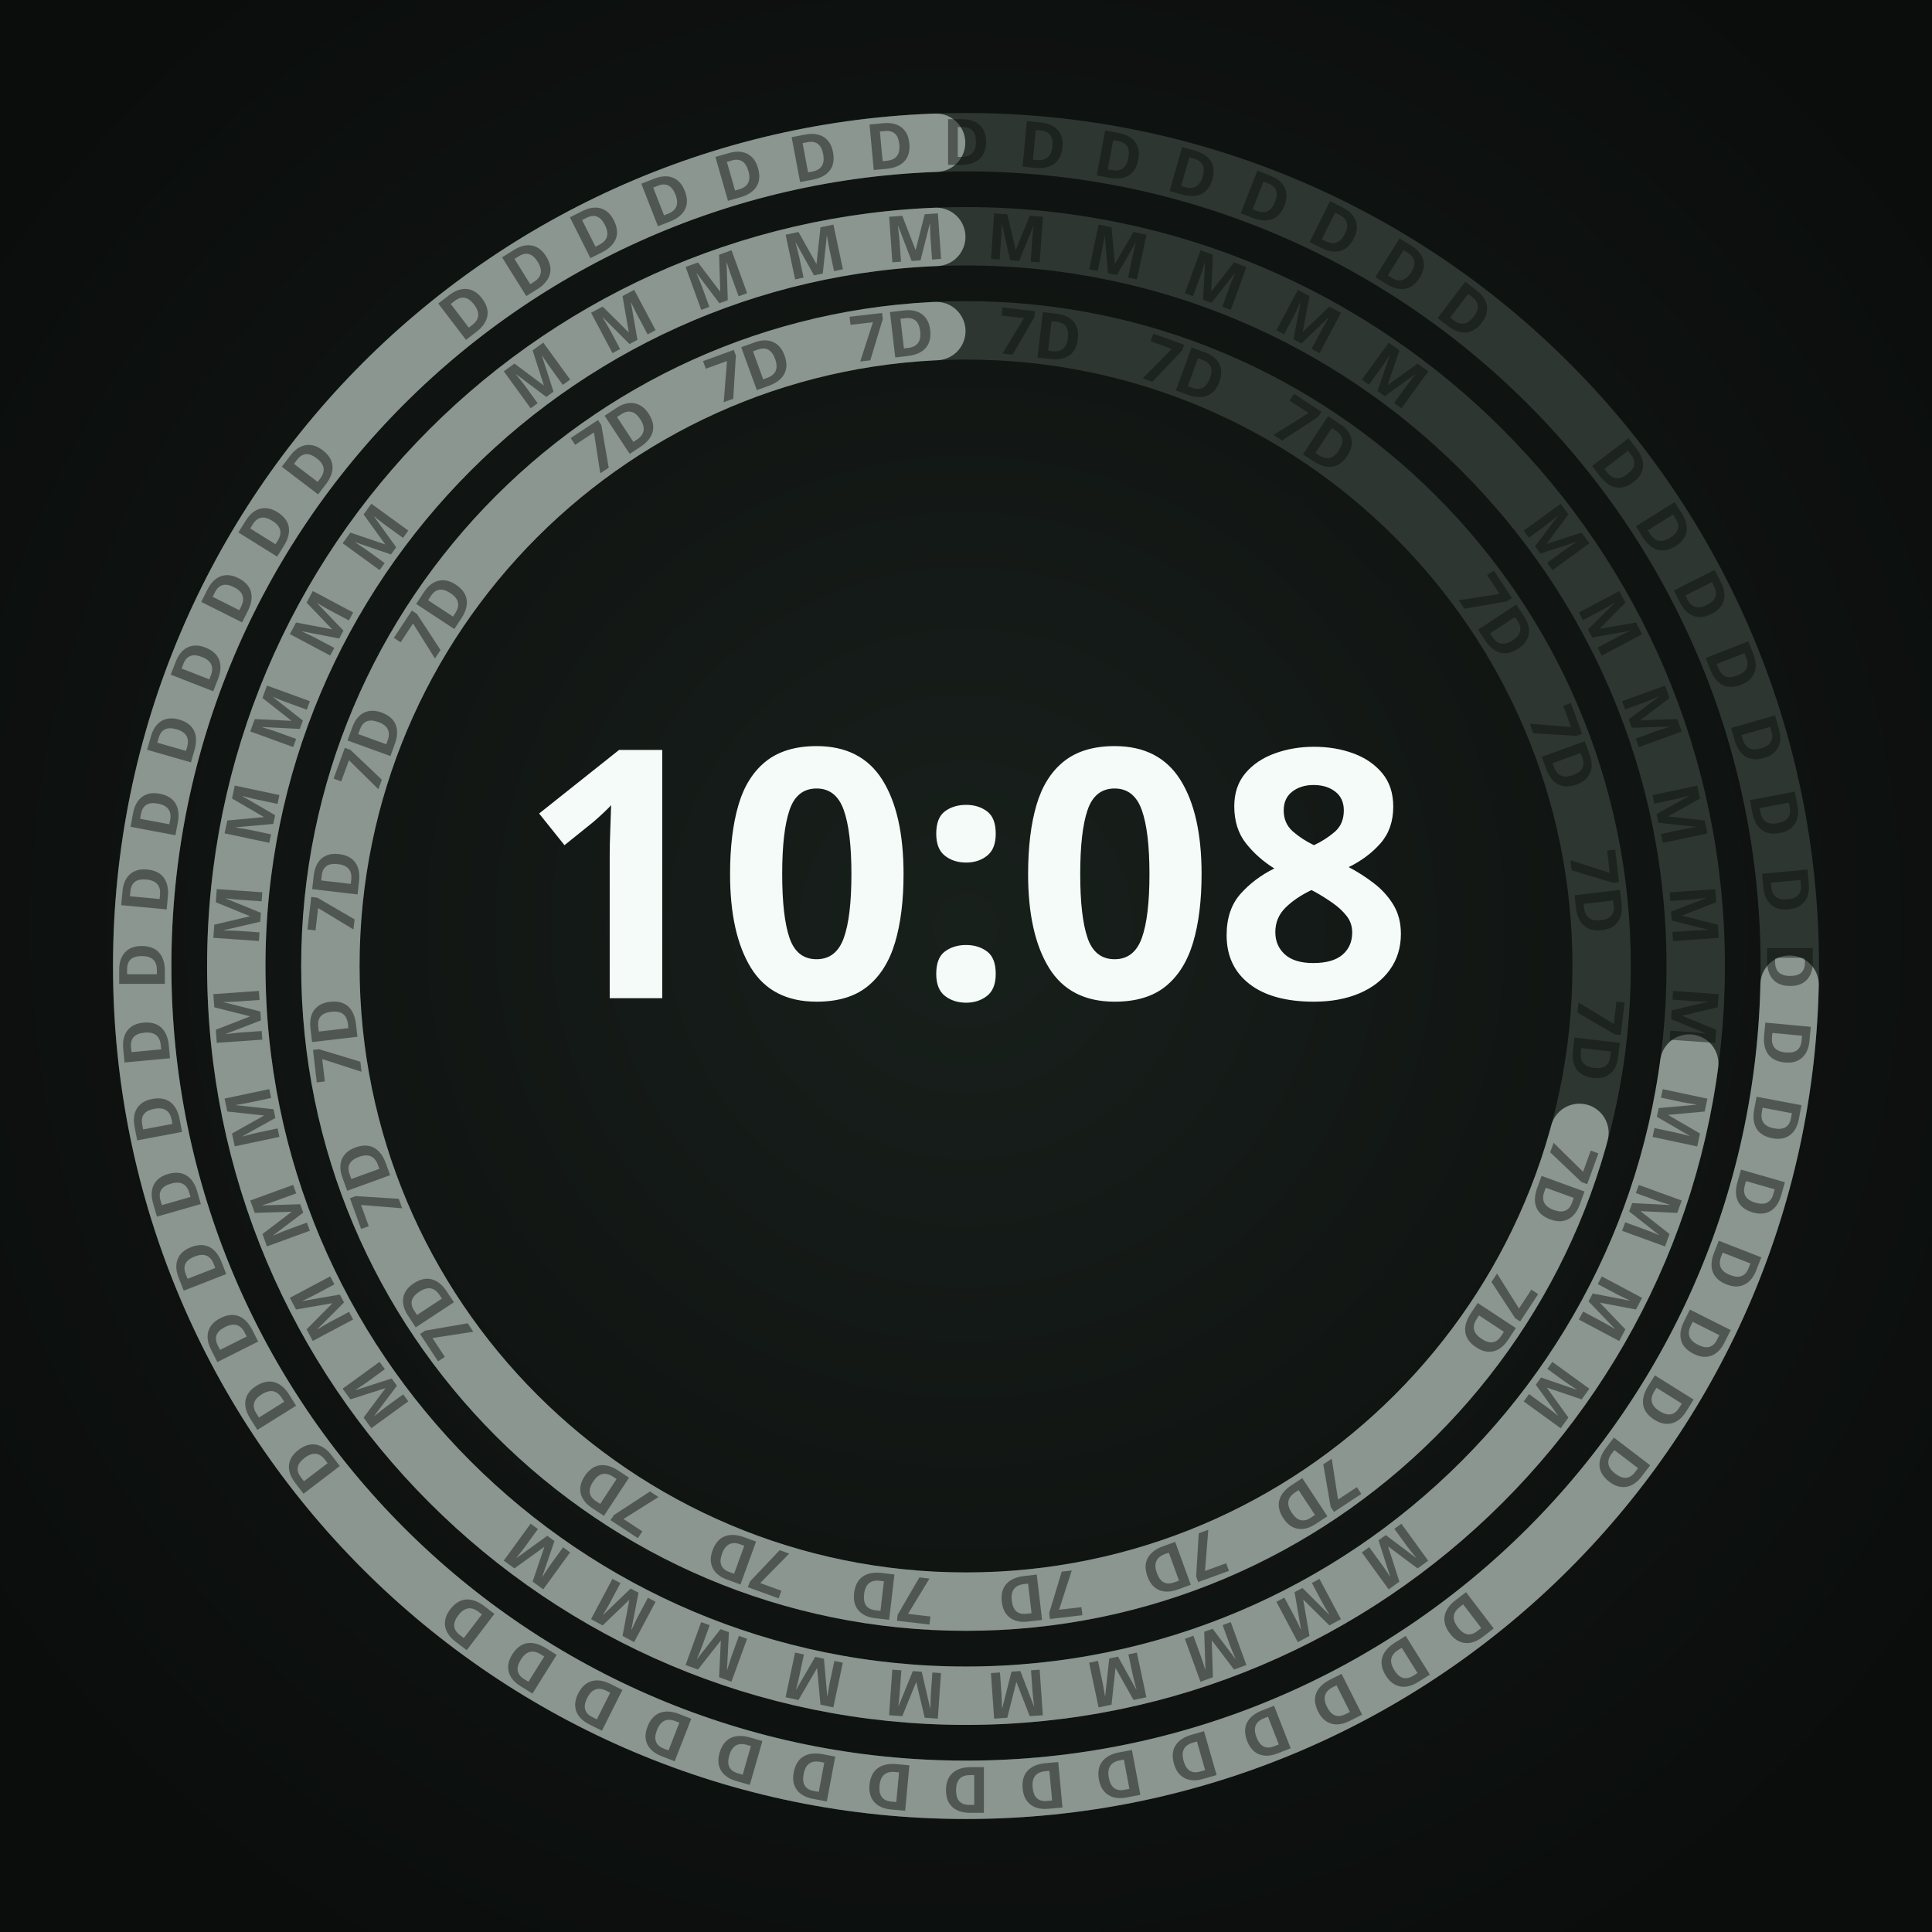
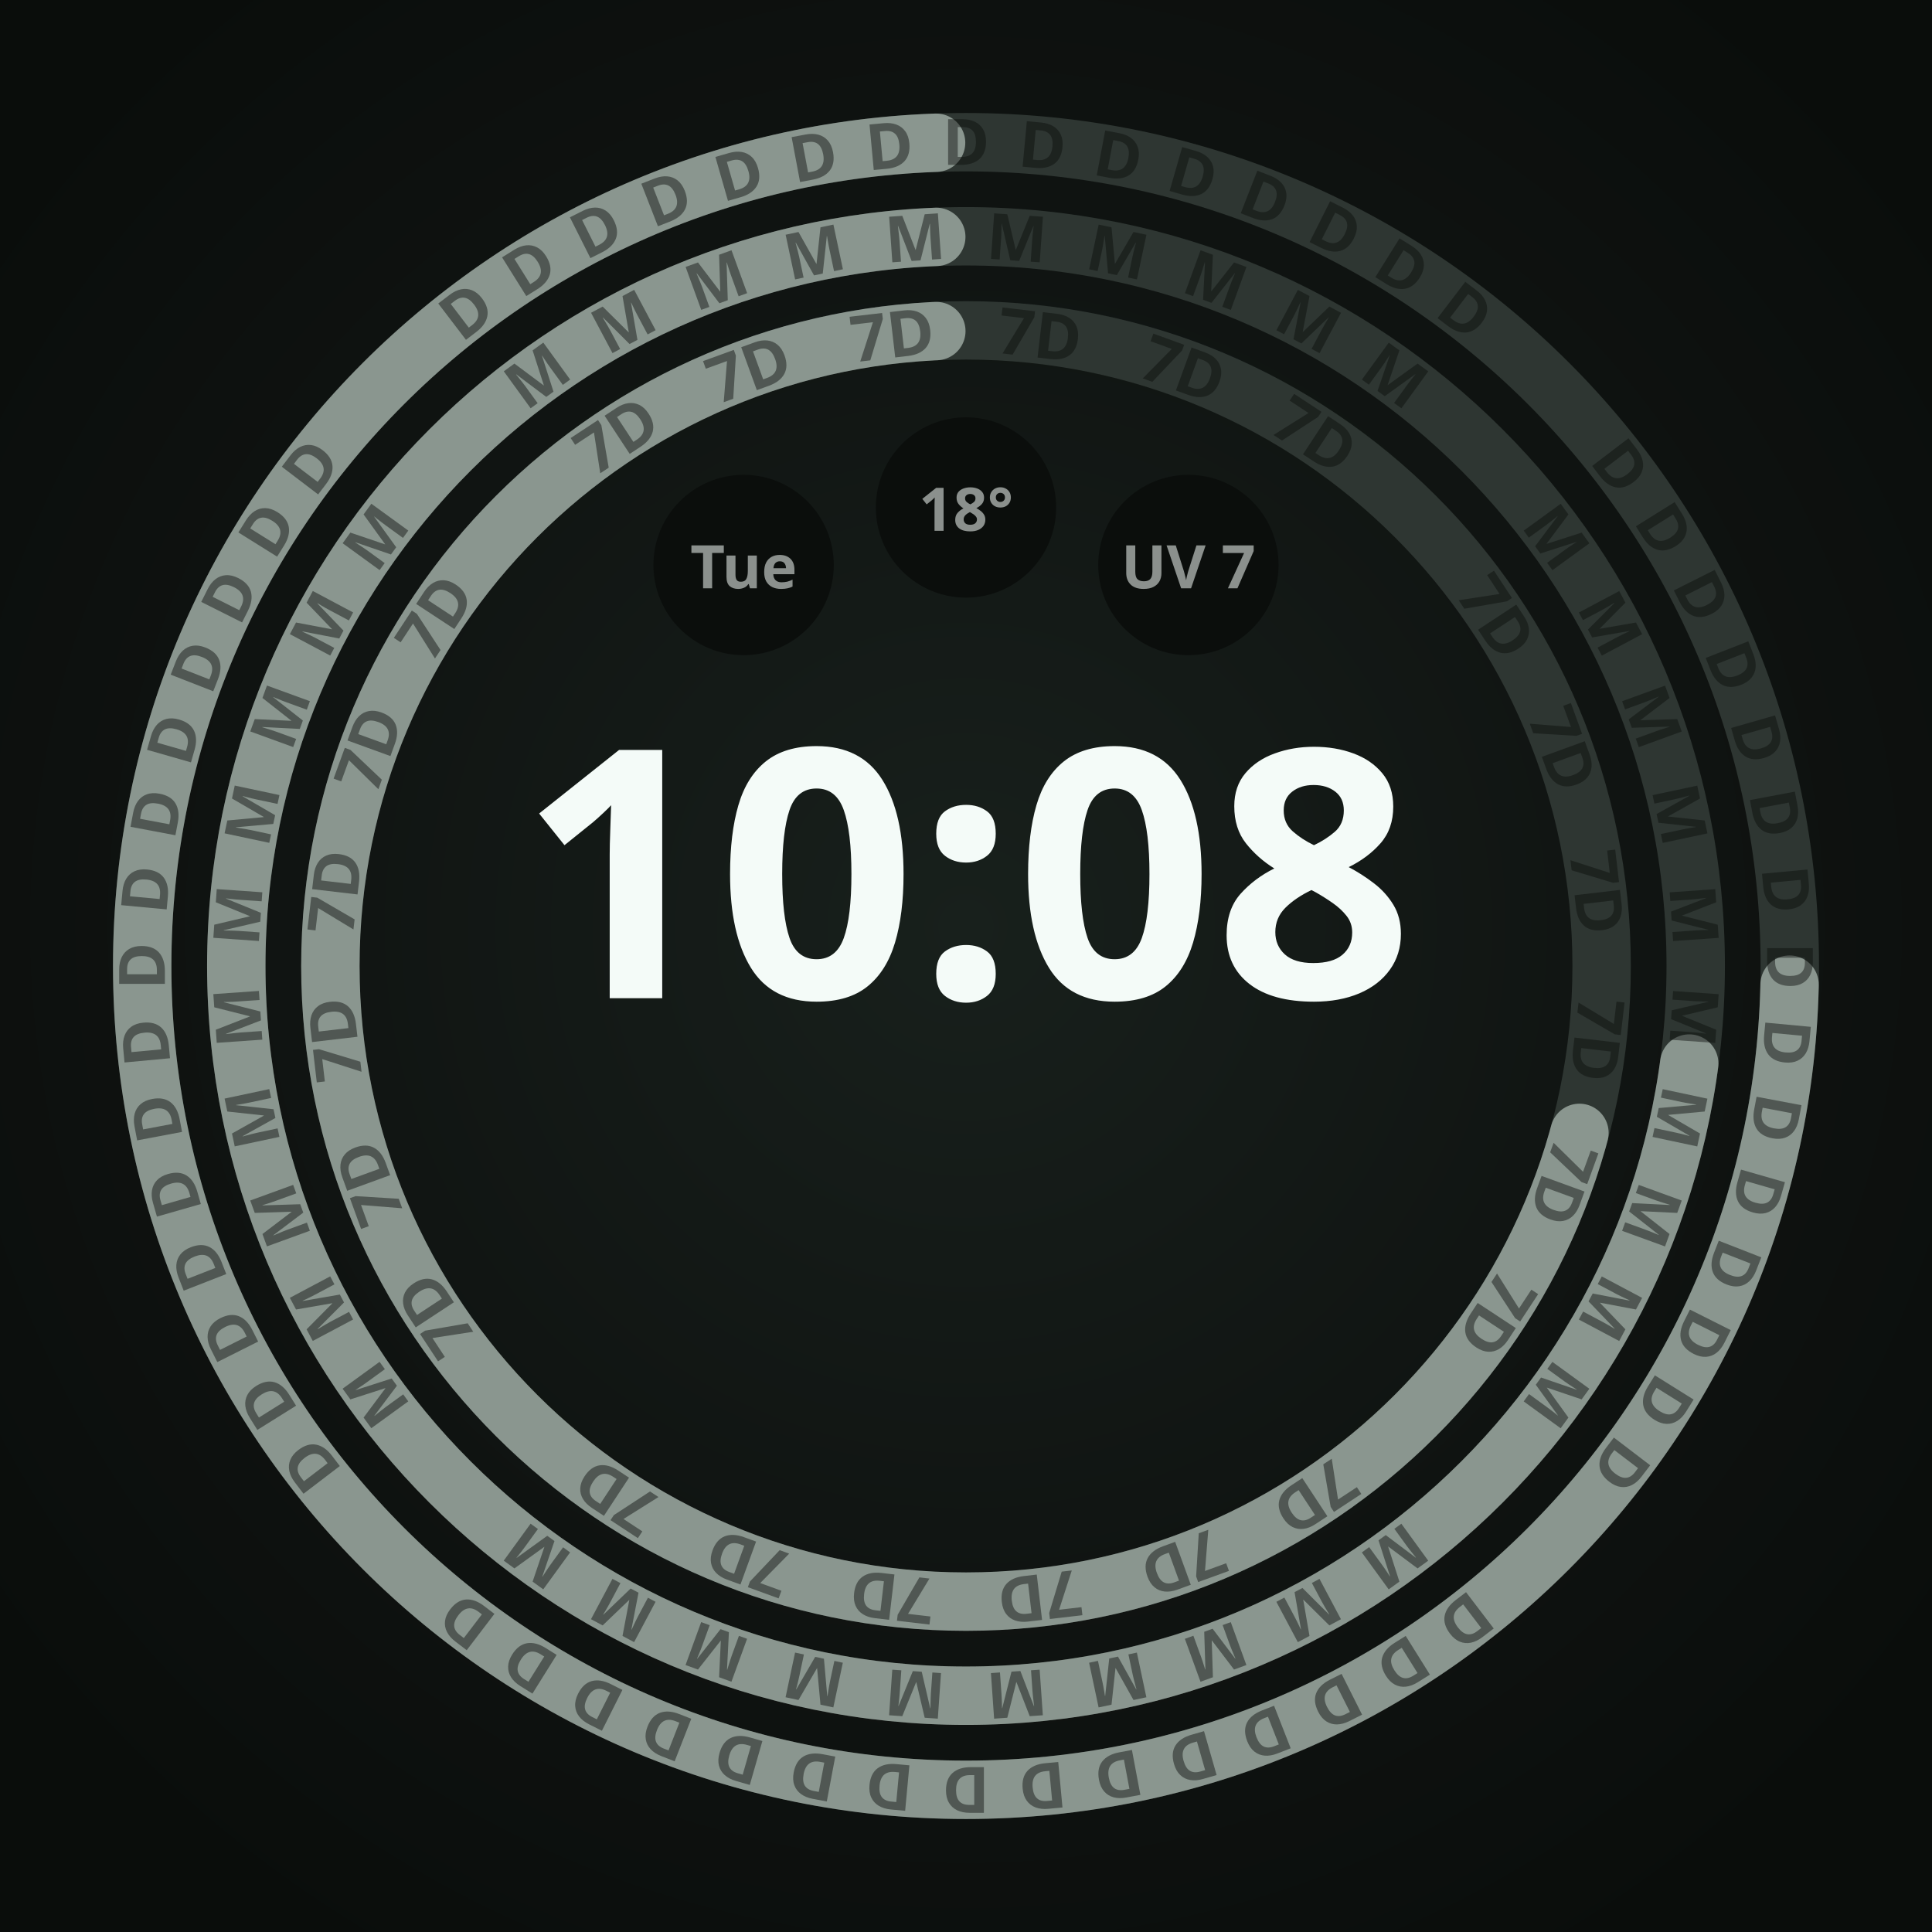
<svg xmlns="http://www.w3.org/2000/svg" width="450" height="450" viewBox="0 0 450 450" role="img" aria-label="Round · ambient · 3 budget periods">
  <defs>
    <radialGradient id="lift" cx="50%" cy="48%" r="62%">
      <stop offset="0%" stop-color="#18201C" />
      <stop offset="55%" stop-color="#101412" />
      <stop offset="100%" stop-color="#0A0D0B" />
+     </radialGradient>
+     <radialGradient id="cellRecess" cx="50%" cy="50%" r="50%">
+       <stop offset="0%" stop-color="#0B0E0C" />
+       <stop offset="55%" stop-color="#0B0E0C" />
+       <stop offset="100%" stop-color="#242A27" />
    </radialGradient>
  </defs>
  <rect width="450" height="450" fill="url(#lift)" />
  <circle cx="225" cy="225" r="148.05" fill="none" stroke="#2E3632" stroke-width="13.601" />
  <circle cx="225" cy="225" r="148.05" fill="none" stroke="#8A968F" stroke-width="13.601" stroke-linecap="round" stroke-dasharray="651.51 930.23" stroke-dashoffset="-271.91" transform="rotate(-90 225 225)" />
  <g font-family="Noto Sans, sans-serif" font-size="14.9" font-weight="700" fill="#0A0D0B" fill-opacity="0.45" text-anchor="middle">
    <text x="225" y="82.3" transform="rotate(56.67 225 225)">7D</text>
    <text x="225" y="82.3" transform="rotate(70.00 225 225)">7D</text>
    <text x="225" y="82.3" transform="rotate(83.33 225 225)">7D</text>
    <text x="225" y="82.3" transform="rotate(96.67 225 225)">7D</text>
    <text x="225" y="82.3" transform="rotate(110.00 225 225)">7D</text>
    <text x="225" y="82.3" transform="rotate(123.33 225 225)">7D</text>
    <text x="225" y="82.3" transform="rotate(146.67 225 225)">7D</text>
    <text x="225" y="82.3" transform="rotate(160.00 225 225)">7D</text>
    <text x="225" y="82.3" transform="rotate(173.33 225 225)">7D</text>
    <text x="225" y="82.3" transform="rotate(186.67 225 225)">7D</text>
    <text x="225" y="82.3" transform="rotate(200.00 225 225)">7D</text>
    <text x="225" y="82.3" transform="rotate(213.33 225 225)">7D</text>
    <text x="225" y="82.3" transform="rotate(236.67 225 225)">7D</text>
    <text x="225" y="82.3" transform="rotate(250.00 225 225)">7D</text>
    <text x="225" y="82.3" transform="rotate(263.33 225 225)">7D</text>
    <text x="225" y="82.3" transform="rotate(276.67 225 225)">7D</text>
    <text x="225" y="82.3" transform="rotate(290.00 225 225)">7D</text>
    <text x="225" y="82.3" transform="rotate(303.33 225 225)">7D</text>
    <text x="225" y="82.3" transform="rotate(326.67 225 225)">7D</text>
    <text x="225" y="82.3" transform="rotate(340.00 225 225)">7D</text>
    <text x="225" y="82.3" transform="rotate(353.33 225 225)">7D</text>
    <text x="225" y="82.3" transform="rotate(366.67 225 225)">7D</text>
    <text x="225" y="82.3" transform="rotate(380.00 225 225)">7D</text>
    <text x="225" y="82.3" transform="rotate(393.33 225 225)">7D</text>
  </g>
  <circle cx="225" cy="225" r="169.965" fill="none" stroke="#2E3632" stroke-width="13.601" />
  <circle cx="225" cy="225" r="169.965" fill="none" stroke="#8A968F" stroke-width="13.601" stroke-linecap="round" stroke-dasharray="771.32 1067.92" stroke-dashoffset="-289.80" transform="rotate(-90 225 225)" />
  <g font-family="Noto Sans, sans-serif" font-size="14.9" font-weight="700" fill="#0A0D0B" fill-opacity="0.45" text-anchor="middle">
    <text x="225" y="60.3" transform="rotate(54.00 225 225)">M</text>
    <text x="225" y="60.3" transform="rotate(62.00 225 225)">M</text>
    <text x="225" y="60.3" transform="rotate(70.00 225 225)">M</text>
    <text x="225" y="60.3" transform="rotate(78.00 225 225)">M</text>
    <text x="225" y="60.3" transform="rotate(86.00 225 225)">M</text>
    <text x="225" y="60.3" transform="rotate(94.00 225 225)">M</text>
    <text x="225" y="60.3" transform="rotate(102.00 225 225)">M</text>
    <text x="225" y="60.3" transform="rotate(110.00 225 225)">M</text>
    <text x="225" y="60.3" transform="rotate(118.00 225 225)">M</text>
    <text x="225" y="60.3" transform="rotate(126.00 225 225)">M</text>
    <text x="225" y="60.3" transform="rotate(144.00 225 225)">M</text>
    <text x="225" y="60.3" transform="rotate(152.00 225 225)">M</text>
    <text x="225" y="60.3" transform="rotate(160.00 225 225)">M</text>
    <text x="225" y="60.3" transform="rotate(168.00 225 225)">M</text>
    <text x="225" y="60.3" transform="rotate(176.00 225 225)">M</text>
    <text x="225" y="60.3" transform="rotate(184.00 225 225)">M</text>
    <text x="225" y="60.3" transform="rotate(192.00 225 225)">M</text>
    <text x="225" y="60.3" transform="rotate(200.00 225 225)">M</text>
    <text x="225" y="60.3" transform="rotate(208.00 225 225)">M</text>
    <text x="225" y="60.3" transform="rotate(216.00 225 225)">M</text>
    <text x="225" y="60.3" transform="rotate(234.00 225 225)">M</text>
    <text x="225" y="60.3" transform="rotate(242.00 225 225)">M</text>
    <text x="225" y="60.3" transform="rotate(250.00 225 225)">M</text>
    <text x="225" y="60.3" transform="rotate(258.00 225 225)">M</text>
    <text x="225" y="60.3" transform="rotate(266.00 225 225)">M</text>
    <text x="225" y="60.3" transform="rotate(274.00 225 225)">M</text>
    <text x="225" y="60.3" transform="rotate(282.00 225 225)">M</text>
    <text x="225" y="60.3" transform="rotate(290.00 225 225)">M</text>
    <text x="225" y="60.3" transform="rotate(298.00 225 225)">M</text>
    <text x="225" y="60.3" transform="rotate(306.00 225 225)">M</text>
    <text x="225" y="60.3" transform="rotate(324.00 225 225)">M</text>
    <text x="225" y="60.3" transform="rotate(332.00 225 225)">M</text>
    <text x="225" y="60.3" transform="rotate(340.00 225 225)">M</text>
    <text x="225" y="60.3" transform="rotate(348.00 225 225)">M</text>
    <text x="225" y="60.3" transform="rotate(356.00 225 225)">M</text>
    <text x="225" y="60.3" transform="rotate(364.00 225 225)">M</text>
    <text x="225" y="60.3" transform="rotate(372.00 225 225)">M</text>
    <text x="225" y="60.3" transform="rotate(380.00 225 225)">M</text>
    <text x="225" y="60.3" transform="rotate(388.00 225 225)">M</text>
    <text x="225" y="60.3" transform="rotate(396.00 225 225)">M</text>
  </g>
  <circle cx="225" cy="225" r="191.88" fill="none" stroke="#2E3632" stroke-width="13.601" />
  <circle cx="225" cy="225" r="191.88" fill="none" stroke="#8A968F" stroke-width="13.601" stroke-linecap="round" stroke-dasharray="893.02 1205.62" stroke-dashoffset="-305.79" transform="rotate(-90 225 225)" />
  <g font-family="Noto Sans, sans-serif" font-size="14.9" font-weight="700" fill="#0A0D0B" fill-opacity="0.45" text-anchor="middle">
    <text x="225" y="38.4" transform="rotate(52.67 225 225)">D</text>
    <text x="225" y="38.4" transform="rotate(58.00 225 225)">D</text>
    <text x="225" y="38.4" transform="rotate(63.33 225 225)">D</text>
    <text x="225" y="38.4" transform="rotate(68.67 225 225)">D</text>
    <text x="225" y="38.4" transform="rotate(74.00 225 225)">D</text>
    <text x="225" y="38.4" transform="rotate(79.33 225 225)">D</text>
    <text x="225" y="38.4" transform="rotate(84.67 225 225)">D</text>
    <text x="225" y="38.4" transform="rotate(90.00 225 225)">D</text>
    <text x="225" y="38.4" transform="rotate(95.33 225 225)">D</text>
    <text x="225" y="38.4" transform="rotate(100.67 225 225)">D</text>
    <text x="225" y="38.4" transform="rotate(106.00 225 225)">D</text>
    <text x="225" y="38.4" transform="rotate(111.33 225 225)">D</text>
    <text x="225" y="38.4" transform="rotate(116.67 225 225)">D</text>
    <text x="225" y="38.4" transform="rotate(122.00 225 225)">D</text>
    <text x="225" y="38.4" transform="rotate(127.33 225 225)">D</text>
    <text x="225" y="38.4" transform="rotate(142.67 225 225)">D</text>
    <text x="225" y="38.4" transform="rotate(148.00 225 225)">D</text>
    <text x="225" y="38.4" transform="rotate(153.33 225 225)">D</text>
    <text x="225" y="38.4" transform="rotate(158.67 225 225)">D</text>
    <text x="225" y="38.4" transform="rotate(164.00 225 225)">D</text>
    <text x="225" y="38.4" transform="rotate(169.33 225 225)">D</text>
    <text x="225" y="38.4" transform="rotate(174.67 225 225)">D</text>
    <text x="225" y="38.4" transform="rotate(180.00 225 225)">D</text>
    <text x="225" y="38.4" transform="rotate(185.33 225 225)">D</text>
    <text x="225" y="38.4" transform="rotate(190.67 225 225)">D</text>
    <text x="225" y="38.4" transform="rotate(196.00 225 225)">D</text>
    <text x="225" y="38.4" transform="rotate(201.33 225 225)">D</text>
    <text x="225" y="38.4" transform="rotate(206.67 225 225)">D</text>
    <text x="225" y="38.4" transform="rotate(212.00 225 225)">D</text>
    <text x="225" y="38.4" transform="rotate(217.33 225 225)">D</text>
    <text x="225" y="38.4" transform="rotate(232.67 225 225)">D</text>
    <text x="225" y="38.4" transform="rotate(238.00 225 225)">D</text>
    <text x="225" y="38.4" transform="rotate(243.33 225 225)">D</text>
    <text x="225" y="38.4" transform="rotate(248.67 225 225)">D</text>
    <text x="225" y="38.4" transform="rotate(254.00 225 225)">D</text>
    <text x="225" y="38.4" transform="rotate(259.33 225 225)">D</text>
    <text x="225" y="38.4" transform="rotate(264.67 225 225)">D</text>
    <text x="225" y="38.4" transform="rotate(270.00 225 225)">D</text>
    <text x="225" y="38.4" transform="rotate(275.33 225 225)">D</text>
    <text x="225" y="38.4" transform="rotate(280.67 225 225)">D</text>
    <text x="225" y="38.4" transform="rotate(286.00 225 225)">D</text>
    <text x="225" y="38.4" transform="rotate(291.33 225 225)">D</text>
    <text x="225" y="38.4" transform="rotate(296.67 225 225)">D</text>
    <text x="225" y="38.4" transform="rotate(302.00 225 225)">D</text>
    <text x="225" y="38.4" transform="rotate(307.33 225 225)">D</text>
    <text x="225" y="38.4" transform="rotate(322.67 225 225)">D</text>
    <text x="225" y="38.4" transform="rotate(328.00 225 225)">D</text>
    <text x="225" y="38.4" transform="rotate(333.33 225 225)">D</text>
    <text x="225" y="38.4" transform="rotate(338.67 225 225)">D</text>
    <text x="225" y="38.4" transform="rotate(344.00 225 225)">D</text>
    <text x="225" y="38.4" transform="rotate(349.33 225 225)">D</text>
    <text x="225" y="38.4" transform="rotate(354.67 225 225)">D</text>
    <text x="225" y="38.4" transform="rotate(360.00 225 225)">D</text>
    <text x="225" y="38.4" transform="rotate(365.33 225 225)">D</text>
    <text x="225" y="38.4" transform="rotate(370.67 225 225)">D</text>
    <text x="225" y="38.4" transform="rotate(376.00 225 225)">D</text>
    <text x="225" y="38.4" transform="rotate(381.33 225 225)">D</text>
    <text x="225" y="38.4" transform="rotate(386.67 225 225)">D</text>
    <text x="225" y="38.4" transform="rotate(392.00 225 225)">D</text>
    <text x="225" y="38.4" transform="rotate(397.33 225 225)">D</text>
  </g>
+   <circle cx="173.2" cy="131.6" r="21.0" fill="#0B0E0C" />
+   <text x="173.2" y="131.6" text-anchor="middle" dominant-baseline="central" font-family="Noto Sans, sans-serif" font-size="14.0" font-weight="700" fill="#F4FBF8" fill-opacity="0.55">Tue</text>
+   <circle cx="225.0" cy="118.2" r="21.0" fill="#0B0E0C" />
+   <text x="225.0" y="118.2" text-anchor="middle" dominant-baseline="central" font-family="Noto Sans, sans-serif" font-size="14.0" font-weight="700" fill="#F4FBF8" fill-opacity="0.55">18°</text>
+   <circle cx="276.8" cy="131.6" r="21.0" fill="#0B0E0C" />
+   <text x="276.8" y="131.6" text-anchor="middle" dominant-baseline="central" font-family="Noto Sans, sans-serif" font-size="14.0" font-weight="700" fill="#F4FBF8" fill-opacity="0.55">UV 7</text>
  <text x="225" y="232.5" text-anchor="middle" font-family="Noto Sans, sans-serif" font-size="81.0" font-weight="700" fill="#F4FBF8">10:08</text>
</svg>
